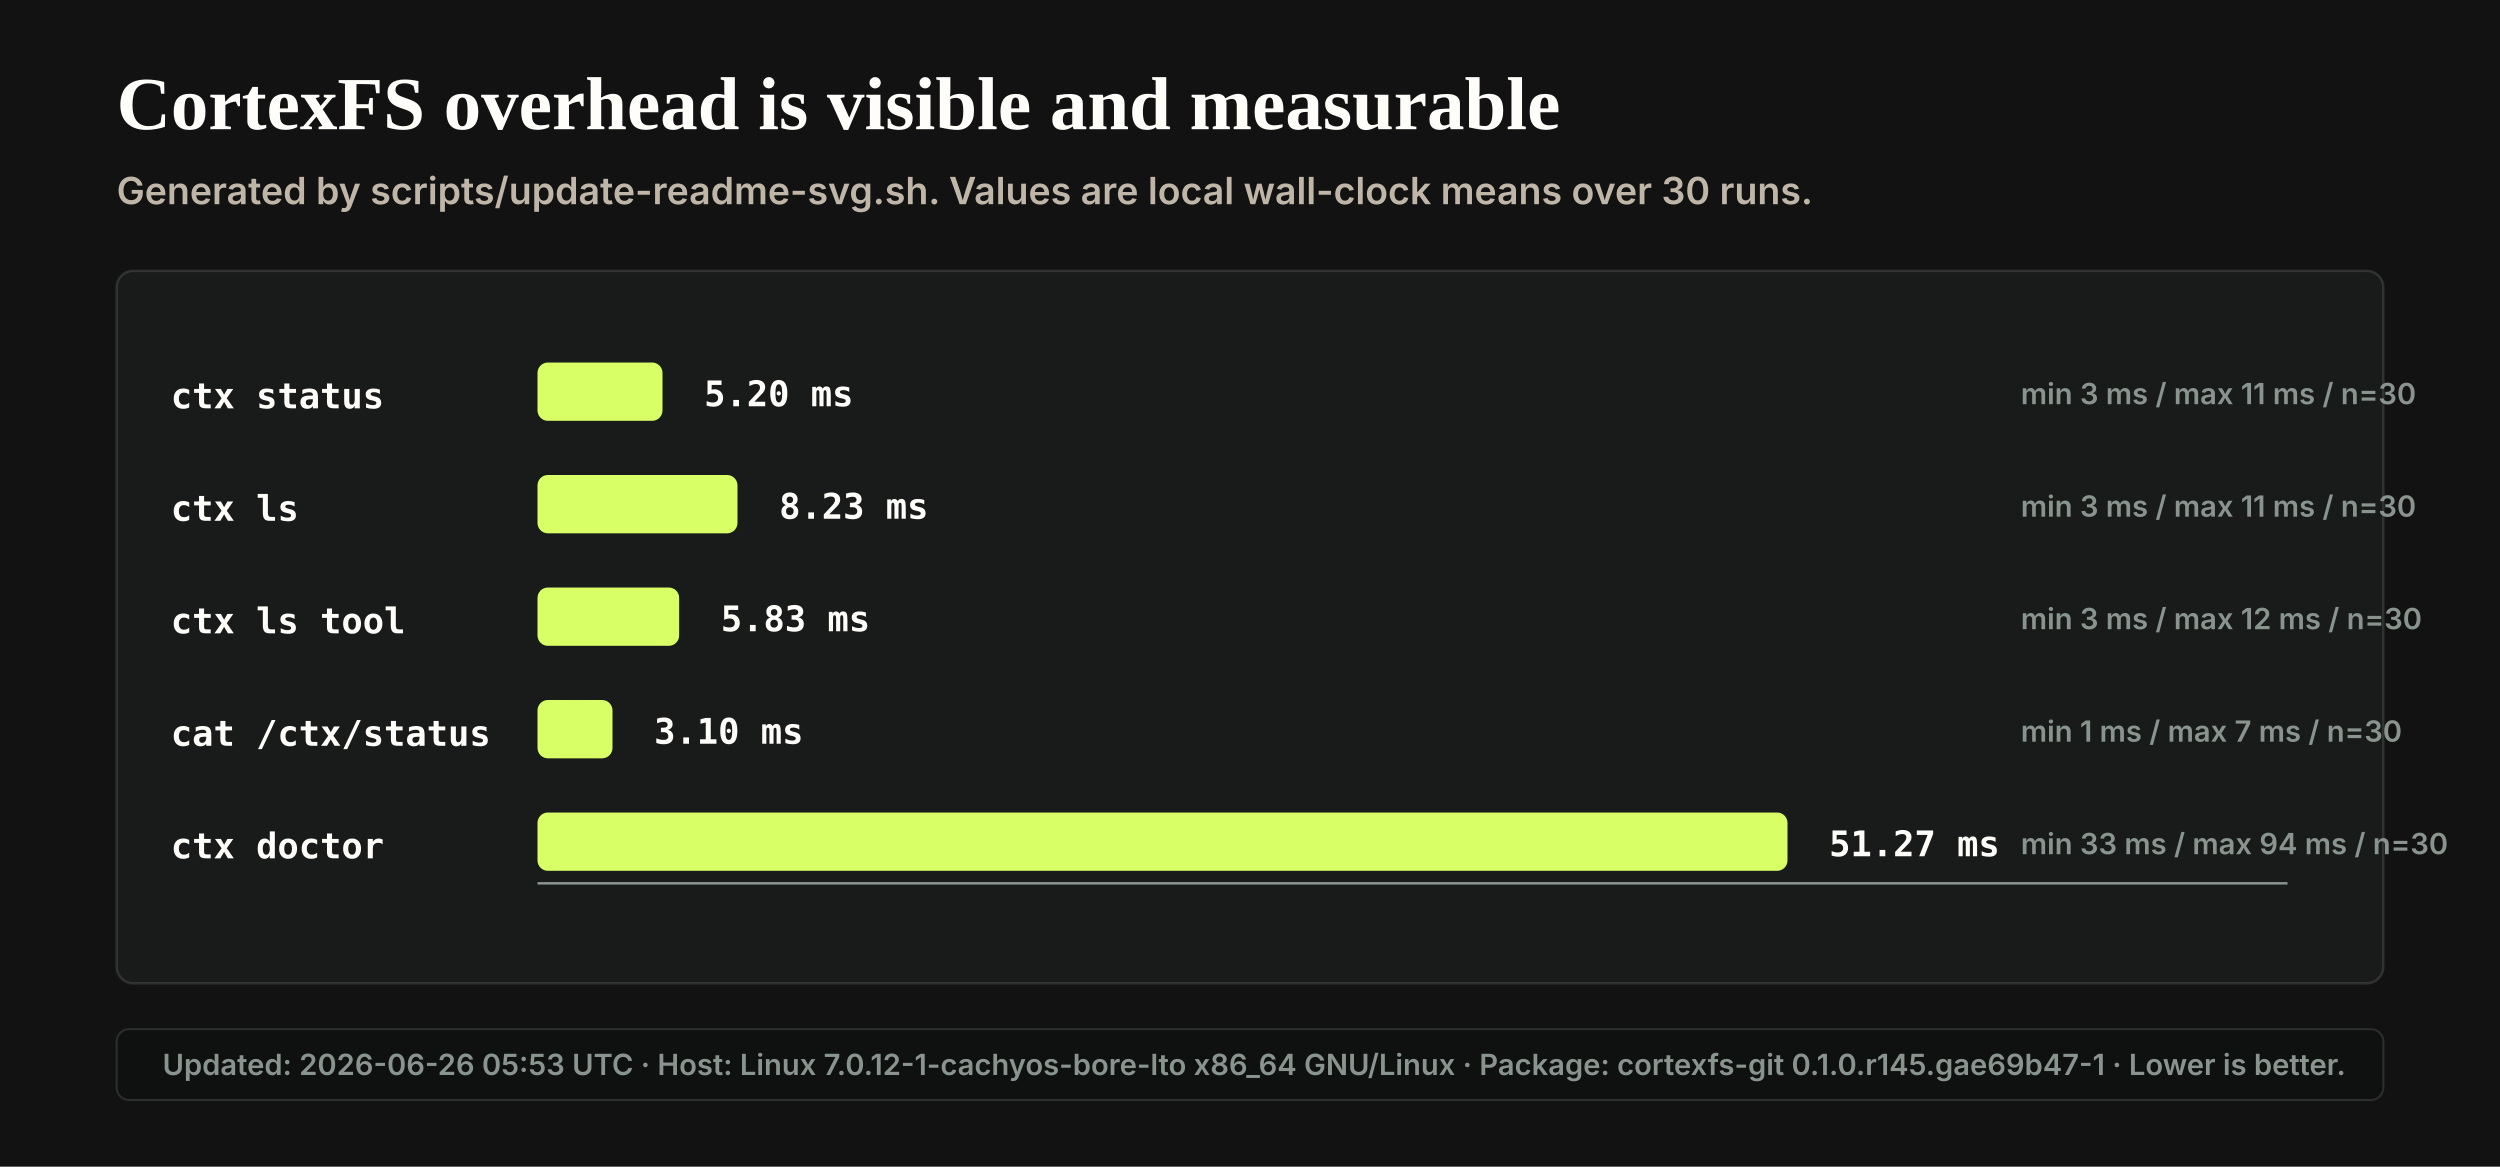
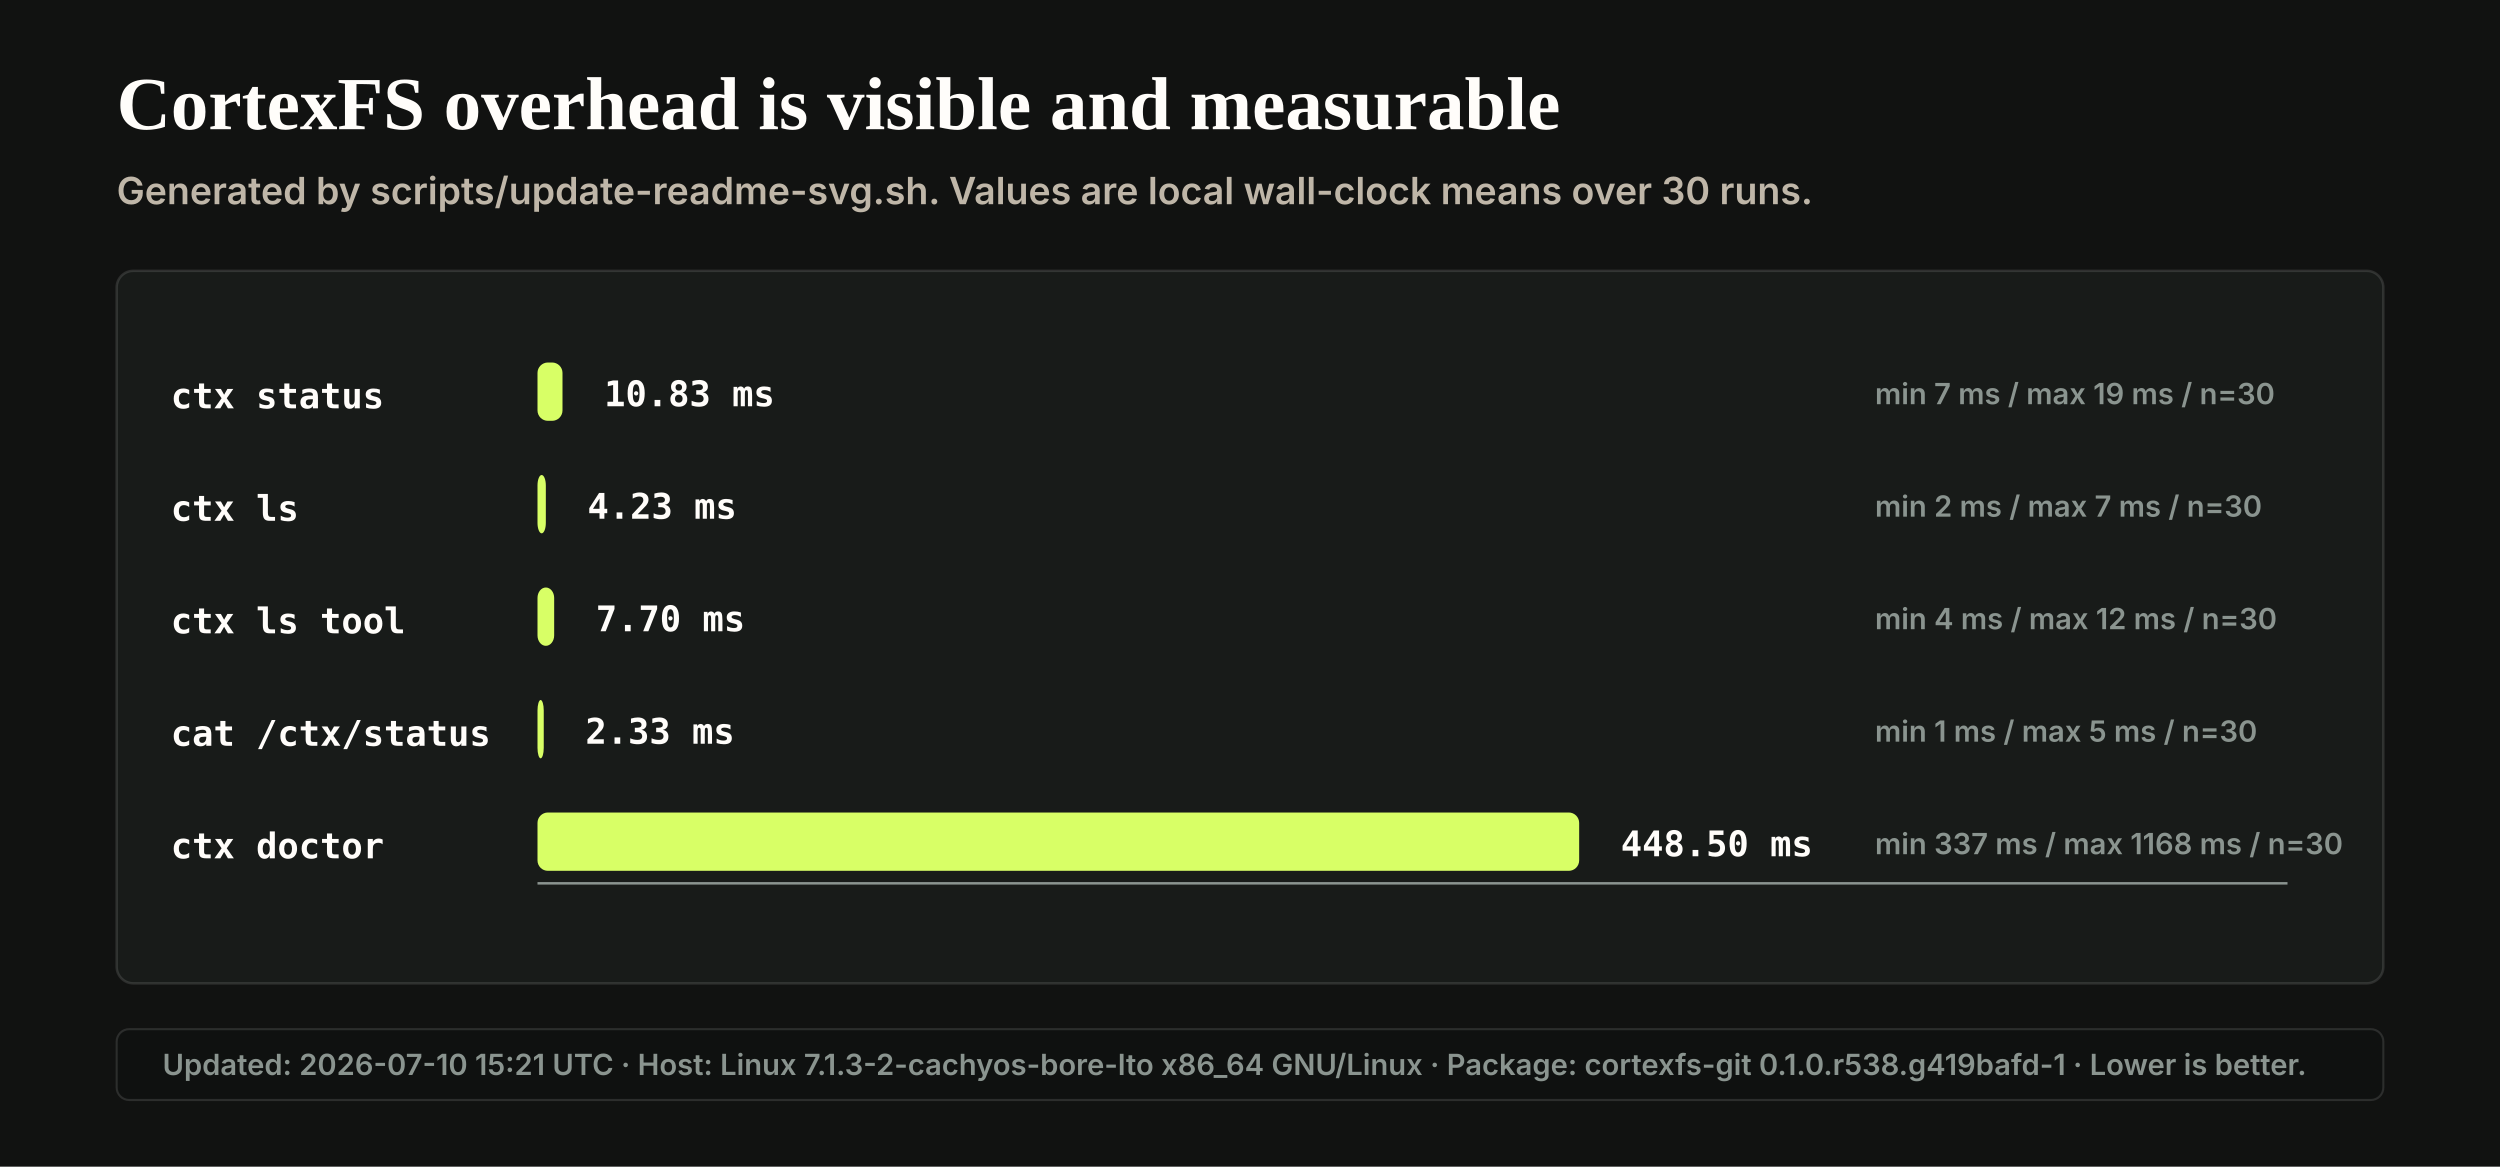
<svg xmlns="http://www.w3.org/2000/svg" width="1200" height="560" viewBox="0 0 1200 560" role="img" aria-labelledby="title desc">
  <defs>
    <style>.bg{fill:#111211}.panel{fill:#181b19;stroke:#fffdfa;stroke-opacity:.12;stroke-width:1.2}.title{font:650 36px Georgia,"Times New Roman",serif;fill:#fffdfa;letter-spacing:0}.text{font:600 18px Inter,ui-sans-serif,system-ui,-apple-system,"Segoe UI",sans-serif;fill:#bfb6a8}.mono{font:850 17px ui-monospace,SFMono-Regular,Menlo,Consolas,monospace;fill:#fffdfa}.small{font:600 14px Inter,ui-sans-serif,system-ui,-apple-system,"Segoe UI",sans-serif;fill:#8a948f}.bar{fill:#d8ff66}.axis{stroke:#8a948f;stroke-width:1.2}</style>
  </defs>
  <rect class="bg" width="1200" height="560" />
  <text class="title" x="56" y="62">CortexFS overhead is visible and measurable</text>
  <text class="text" x="56" y="98">Generated by scripts/update-readme-svg.sh. Values are local wall-clock means over 30 runs.</text>
  <rect class="panel" x="56" y="130" width="1088" height="342" rx="8" />
  <line class="axis" x1="258" y1="424" x2="1098" y2="424" />
  <text class="mono" x="82" y="196">ctx status</text>
-   <rect class="bar" x="258" y="174" width="60" height="28" rx="5" />
-   <text class="mono" x="338" y="195">5.20 ms</text>
-   <text class="small" x="970" y="194">min 3 ms / max 11 ms / n=30</text>
+   <rect class="bar" x="258" y="174" width="12" height="28" rx="5" />
+   <text class="mono" x="290" y="195">10.83 ms</text>
+   <text class="small" x="900" y="194">min 7 ms / max 19 ms / n=30</text>
  <text class="mono" x="82" y="250">ctx ls</text>
-   <rect class="bar" x="258" y="228" width="96" height="28" rx="5" />
-   <text class="mono" x="374" y="249">8.23 ms</text>
-   <text class="small" x="970" y="248">min 3 ms / max 11 ms / n=30</text>
+   <rect class="bar" x="258" y="228" width="4" height="28" rx="5" />
+   <text class="mono" x="282" y="249">4.23 ms</text>
+   <text class="small" x="900" y="248">min 2 ms / max 7 ms / n=30</text>
  <text class="mono" x="82" y="304">ctx ls tool</text>
-   <rect class="bar" x="258" y="282" width="68" height="28" rx="5" />
-   <text class="mono" x="346" y="303">5.83 ms</text>
-   <text class="small" x="970" y="302">min 3 ms / max 12 ms / n=30</text>
+   <rect class="bar" x="258" y="282" width="8" height="28" rx="5" />
+   <text class="mono" x="286" y="303">7.70 ms</text>
+   <text class="small" x="900" y="302">min 4 ms / max 12 ms / n=30</text>
  <text class="mono" x="82" y="358">cat /ctx/status</text>
-   <rect class="bar" x="258" y="336" width="36" height="28" rx="5" />
-   <text class="mono" x="314" y="357">3.10 ms</text>
-   <text class="small" x="970" y="356">min 1 ms / max 7 ms / n=30</text>
+   <rect class="bar" x="258" y="336" width="3" height="28" rx="5" />
+   <text class="mono" x="281" y="357">2.33 ms</text>
+   <text class="small" x="900" y="356">min 1 ms / max 5 ms / n=30</text>
  <text class="mono" x="82" y="412">ctx doctor</text>
-   <rect class="bar" x="258" y="390" width="600" height="28" rx="5" />
-   <text class="mono" x="878" y="411">51.27 ms</text>
-   <text class="small" x="970" y="410">min 33 ms / max 94 ms / n=30</text>
+   <rect class="bar" x="258" y="390" width="500" height="28" rx="5" />
+   <text class="mono" x="778" y="411">448.50 ms</text>
+   <text class="small" x="900" y="410">min 337 ms / max 1168 ms / n=30</text>
  <rect x="56" y="494" width="1088" height="34" rx="6" fill="#0f1110" stroke="#fffdfa" stroke-opacity=".12" />
-   <text class="small" x="78" y="516">Updated: 2026-06-26 05:53 UTC · Host: Linux 7.0.12-1-cachyos-bore-lto x86_64 GNU/Linux · Package: cortexfs-git 0.1.0.r145.gae69b47-1 · Lower is better.</text>
+   <text class="small" x="78" y="516">Updated: 2026-07-10 15:21 UTC · Host: Linux 7.1.3-2-cachyos-bore-lto x86_64 GNU/Linux · Package: cortexfs-git 0.1.0.r538.g419bafd-1 · Lower is better.</text>
</svg>
